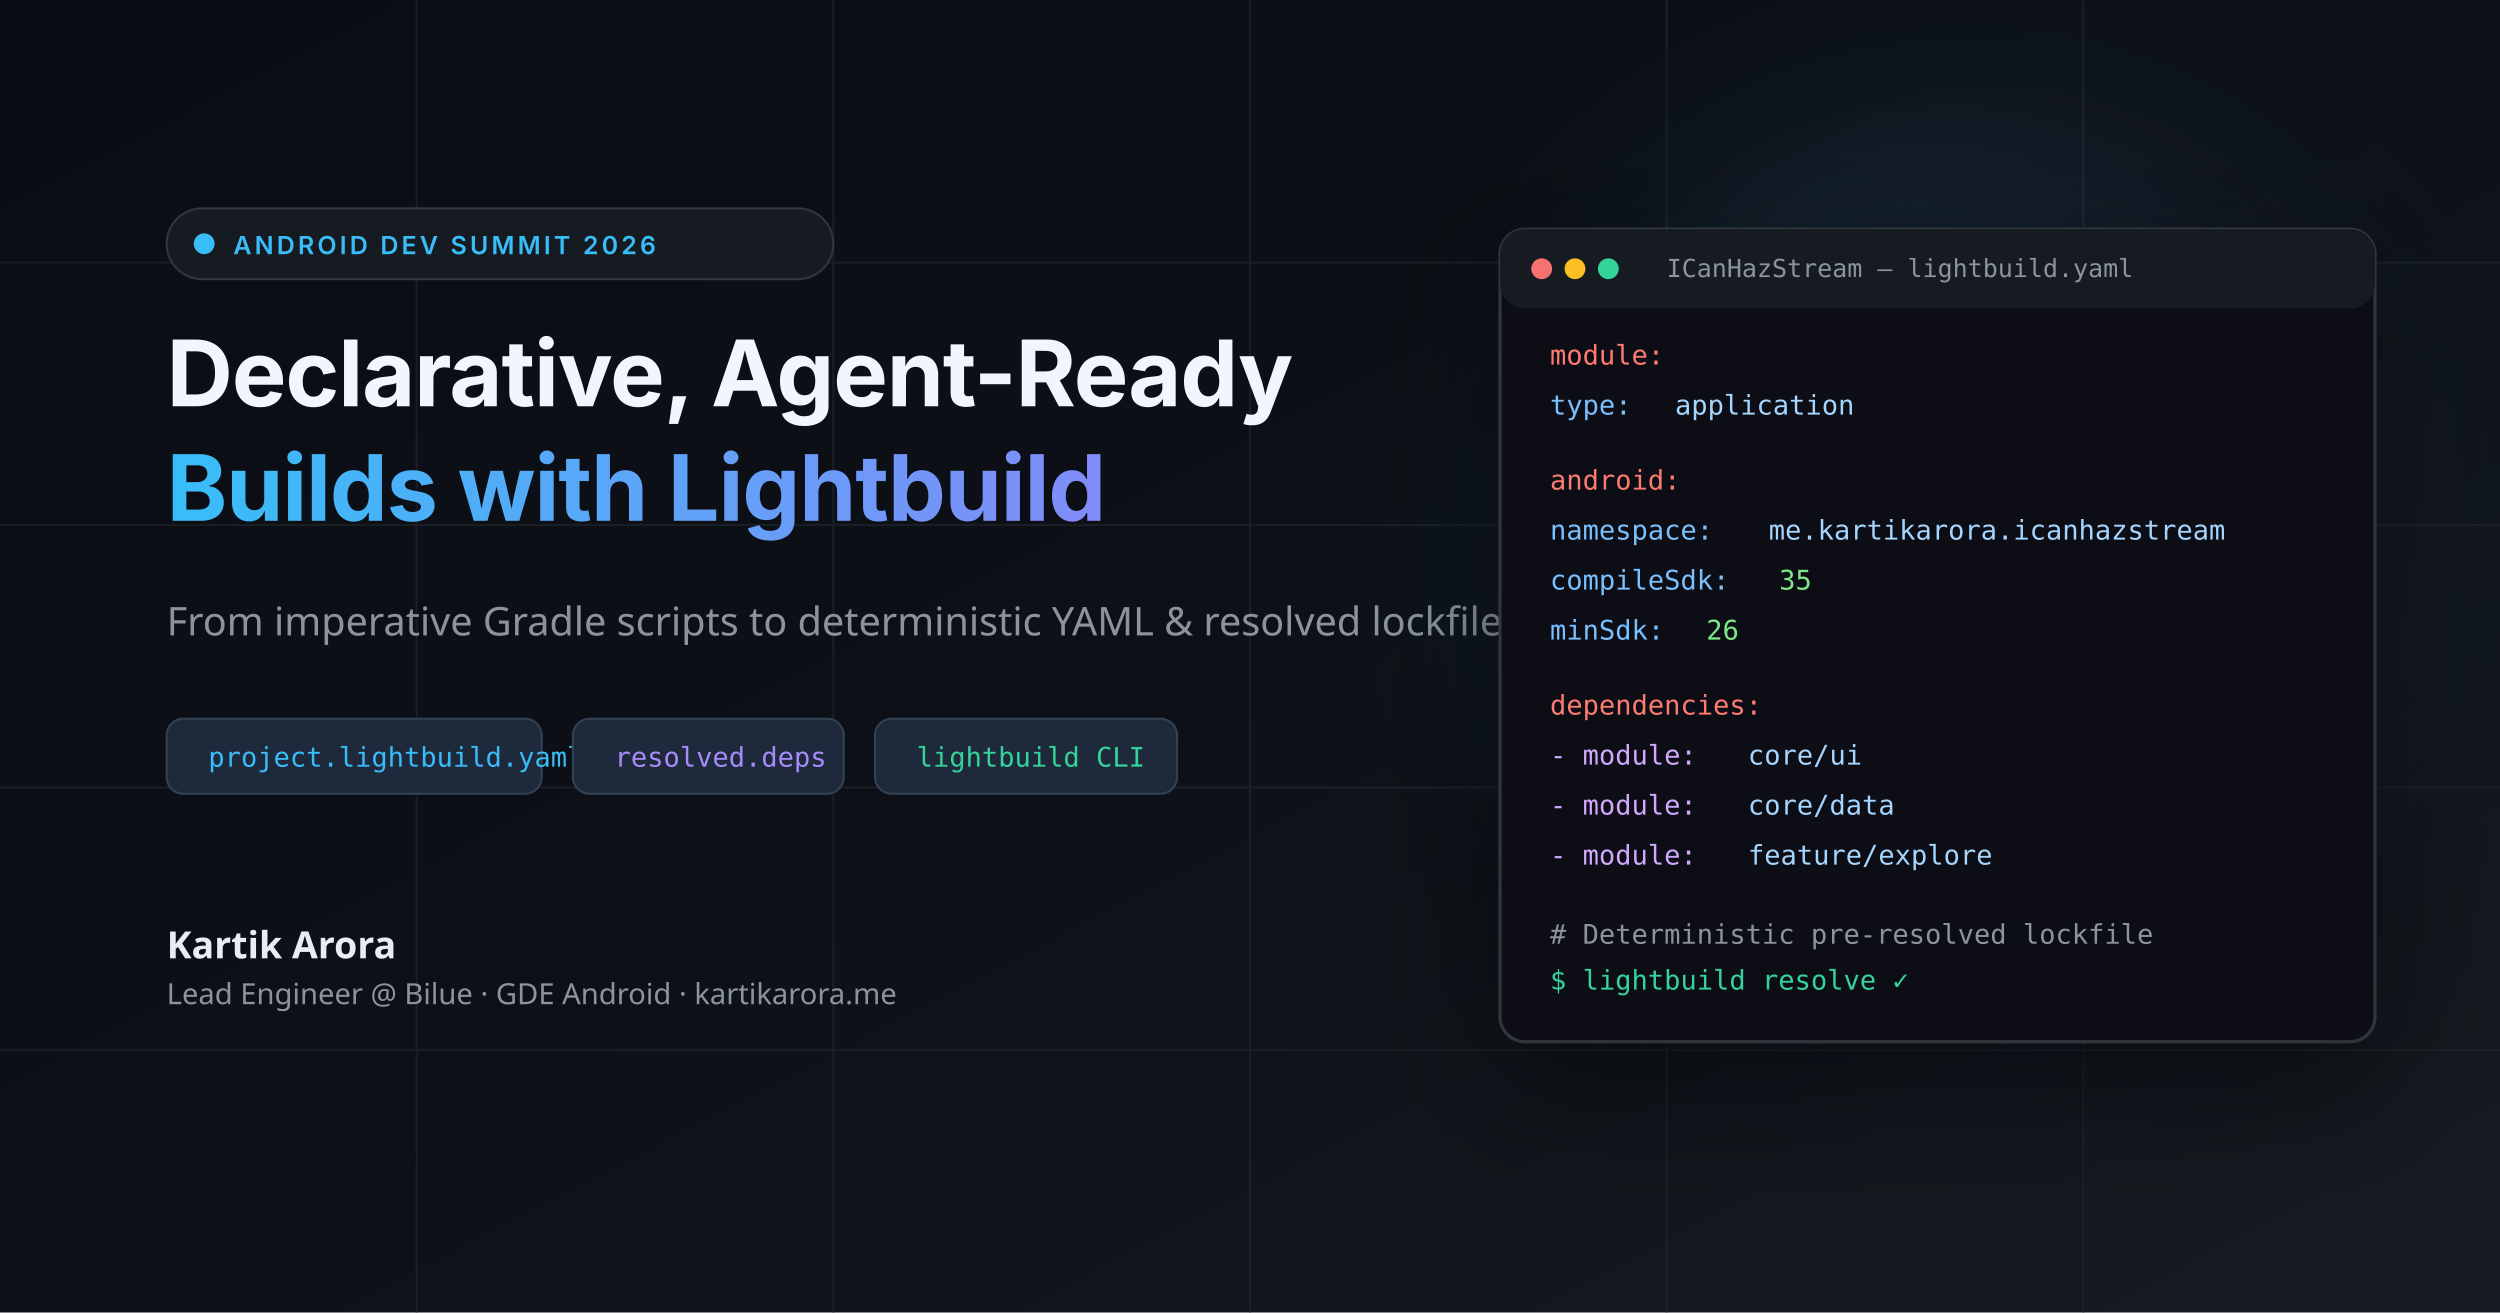
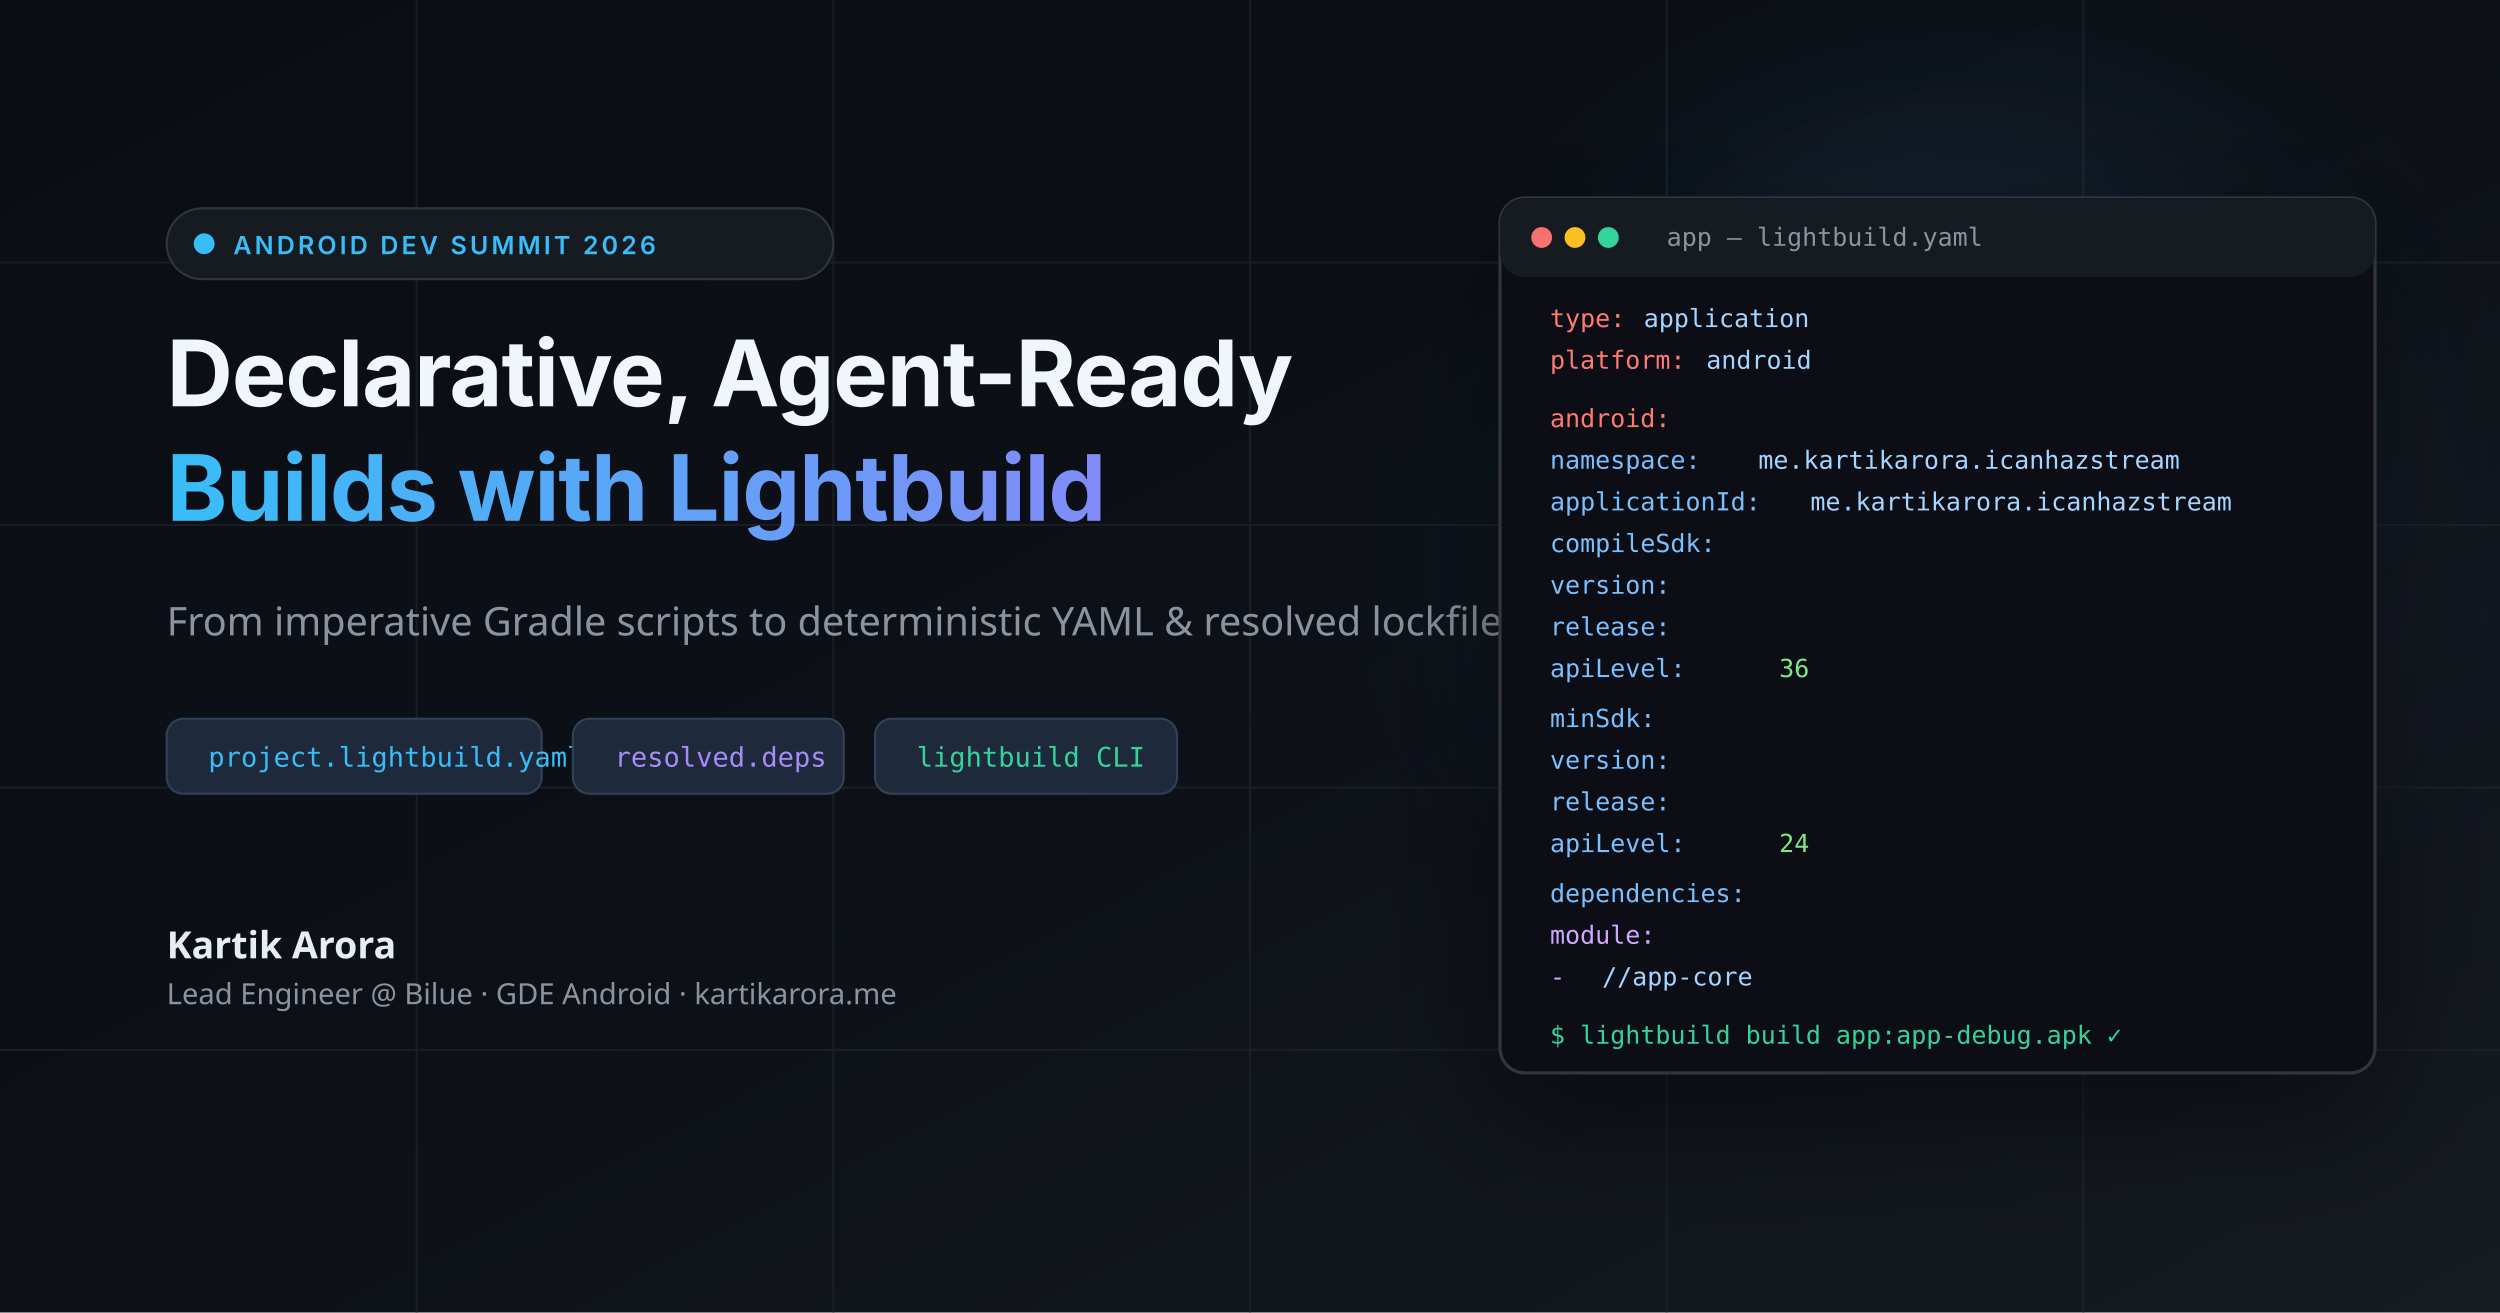
<svg xmlns="http://www.w3.org/2000/svg" viewBox="0 0 1200 630" width="1200" height="630">
  <defs>
    <linearGradient id="bgGrad" x1="0%" y1="0%" x2="100%" y2="100%">
      <stop offset="0%" stop-color="#0a0e14" />
      <stop offset="50%" stop-color="#0d1117" />
      <stop offset="100%" stop-color="#161b22" />
    </linearGradient>
    <linearGradient id="accentGrad" x1="0%" y1="0%" x2="100%" y2="0%">
      <stop offset="0%" stop-color="#38bdf8" />
      <stop offset="100%" stop-color="#818cf8" />
    </linearGradient>
    <linearGradient id="glowGrad" x1="0%" y1="0%" x2="100%" y2="100%">
      <stop offset="0%" stop-color="#38bdf8" stop-opacity="0.15" />
      <stop offset="100%" stop-color="#818cf8" stop-opacity="0.0" />
    </linearGradient>
  </defs>
  <rect width="1200" height="630" fill="url(#bgGrad)" />
  <g stroke="#21262d" stroke-width="1" opacity="0.6">
    <line x1="0" y1="126" x2="1200" y2="126" />
    <line x1="0" y1="252" x2="1200" y2="252" />
    <line x1="0" y1="378" x2="1200" y2="378" />
    <line x1="0" y1="504" x2="1200" y2="504" />
    <line x1="200" y1="0" x2="200" y2="630" />
    <line x1="400" y1="0" x2="400" y2="630" />
    <line x1="600" y1="0" x2="600" y2="630" />
    <line x1="800" y1="0" x2="800" y2="630" />
    <line x1="1000" y1="0" x2="1000" y2="630" />
  </g>
  <circle cx="950" cy="280" r="220" fill="url(#glowGrad)" filter="blur(40px)" />
  <g transform="translate(80, 100)">
    <rect width="320" height="34" rx="17" fill="#161b22" stroke="#30363d" stroke-width="1" />
    <circle cx="18" cy="17" r="5" fill="#38bdf8" />
    <text x="32" y="22" font-family="'Space Grotesk', -apple-system, sans-serif" font-size="12" font-weight="600" fill="#38bdf8" letter-spacing="1.5">ANDROID DEV SUMMIT 2026</text>
    <text x="0" y="95" font-family="'Space Grotesk', -apple-system, sans-serif" font-size="44" font-weight="700" fill="#f0f6fc" letter-spacing="-0.5">Declarative, Agent-Ready</text>
    <text x="0" y="150" font-family="'Space Grotesk', -apple-system, sans-serif" font-size="44" font-weight="700" fill="url(#accentGrad)" letter-spacing="-0.5">Builds with Lightbuild</text>
    <text x="0" y="205" font-family="'Albert Sans', sans-serif" font-size="19" font-weight="400" fill="#8b949e">
      From imperative Gradle scripts to deterministic YAML &amp; resolved lockfiles.
    </text>
    <g transform="translate(0, 245)">
      <rect width="180" height="36" rx="8" fill="#1e293b" stroke="#334155" stroke-width="1" />
      <text x="20" y="23" font-family="'JetBrains Mono', monospace" font-size="13" font-weight="500" fill="#38bdf8">project.lightbuild.yaml</text>
      <rect x="195" width="130" height="36" rx="8" fill="#1e293b" stroke="#334155" stroke-width="1" />
      <text x="215" y="23" font-family="'JetBrains Mono', monospace" font-size="13" font-weight="500" fill="#a78bfa">resolved.deps</text>
      <rect x="340" width="145" height="36" rx="8" fill="#1e293b" stroke="#334155" stroke-width="1" />
      <text x="360" y="23" font-family="'JetBrains Mono', monospace" font-size="13" font-weight="500" fill="#34d399">lightbuild CLI</text>
    </g>
    <g transform="translate(0, 360)">
      <text x="0" y="0" font-family="'Space Grotesk', sans-serif" font-size="18" font-weight="600" fill="#e6edf3">Kartik Arora</text>
      <text x="0" y="22" font-family="'Albert Sans', sans-serif" font-size="14" fill="#8b949e">Lead Engineer @ Bilue · GDE Android · kartikarora.me</text>
    </g>
  </g>
-   <g transform="translate(720, 110)">
-     <rect width="420" height="390" rx="12" fill="#0d1117" stroke="#30363d" stroke-width="1.5" filter="drop-shadow(0 20px 30px rgba(0,0,0,0.5))" />
+   <g transform="translate(720, 95)">
+     <rect width="420" height="420" rx="12" fill="#0d1117" stroke="#30363d" stroke-width="1.5" filter="drop-shadow(0 20px 30px rgba(0,0,0,0.5))" />
    <rect width="420" height="38" rx="12" fill="#161b22" />
    <circle cx="20" cy="19" r="5" fill="#f87171" />
    <circle cx="36" cy="19" r="5" fill="#fbbf24" />
    <circle cx="52" cy="19" r="5" fill="#34d399" />
-     <text x="80" y="23" font-family="'JetBrains Mono', monospace" font-size="12" fill="#8b949e">ICanHazStream — lightbuild.yaml</text>
-     <g transform="translate(24, 65)" font-family="'JetBrains Mono', monospace" font-size="13">
-       <text y="0" fill="#ff7b72">module:</text>
-       <text y="24" fill="#79c0ff">  type: </text>
-       <text x="60" y="24" fill="#a5d6ff">application</text>
-       <text y="60" fill="#ff7b72">android:</text>
-       <text y="84" fill="#79c0ff">  namespace: </text>
-       <text x="105" y="84" fill="#a5d6ff">me.kartikarora.icanhazstream</text>
-       <text y="108" fill="#79c0ff">  compileSdk: </text>
-       <text x="110" y="108" fill="#7ee787">35</text>
-       <text y="132" fill="#79c0ff">  minSdk: </text>
-       <text x="75" y="132" fill="#7ee787">26</text>
-       <text y="168" fill="#ff7b72">dependencies:</text>
-       <text y="192" fill="#d2a8ff">  - module: </text>
-       <text x="95" y="192" fill="#a5d6ff">core/ui</text>
-       <text y="216" fill="#d2a8ff">  - module: </text>
-       <text x="95" y="216" fill="#a5d6ff">core/data</text>
-       <text y="240" fill="#d2a8ff">  - module: </text>
-       <text x="95" y="240" fill="#a5d6ff">feature/explore</text>
-       <text y="278" fill="#8b949e"># Deterministic pre-resolved lockfile</text>
-       <text y="300" fill="#34d399">$ lightbuild resolve ✓</text>
+     <text x="80" y="23" font-family="'JetBrains Mono', monospace" font-size="12" fill="#8b949e">app — lightbuild.yaml</text>
+     <g transform="translate(24, 62)" font-family="'JetBrains Mono', monospace" font-size="12">
+       <text y="0" fill="#ff7b72">type: </text>
+       <text x="45" y="0" fill="#a5d6ff">application</text>
+       <text y="20" fill="#ff7b72">platform: </text>
+       <text x="75" y="20" fill="#a5d6ff">android</text>
+       <text y="48" fill="#ff7b72">android:</text>
+       <text y="68" fill="#79c0ff">  namespace: </text>
+       <text x="100" y="68" fill="#a5d6ff">me.kartikarora.icanhazstream</text>
+       <text y="88" fill="#79c0ff">  applicationId: </text>
+       <text x="125" y="88" fill="#a5d6ff">me.kartikarora.icanhazstream</text>
+       <text y="108" fill="#79c0ff">  compileSdk:</text>
+       <text y="128" fill="#79c0ff">    version:</text>
+       <text y="148" fill="#79c0ff">      release:</text>
+       <text y="168" fill="#79c0ff">        apiLevel: </text>
+       <text x="110" y="168" fill="#7ee787">36</text>
+       <text y="192" fill="#79c0ff">  minSdk:</text>
+       <text y="212" fill="#79c0ff">    version:</text>
+       <text y="232" fill="#79c0ff">      release:</text>
+       <text y="252" fill="#79c0ff">        apiLevel: </text>
+       <text x="110" y="252" fill="#7ee787">24</text>
+       <text y="276" fill="#79c0ff">  dependencies:</text>
+       <text y="296" fill="#d2a8ff">    module:</text>
+       <text y="316" fill="#d2a8ff">      - </text>
+       <text x="25" y="316" fill="#a5d6ff">//app-core</text>
+       <text y="344" fill="#34d399">$ lightbuild build app:app-debug.apk ✓</text>
    </g>
  </g>
</svg>
